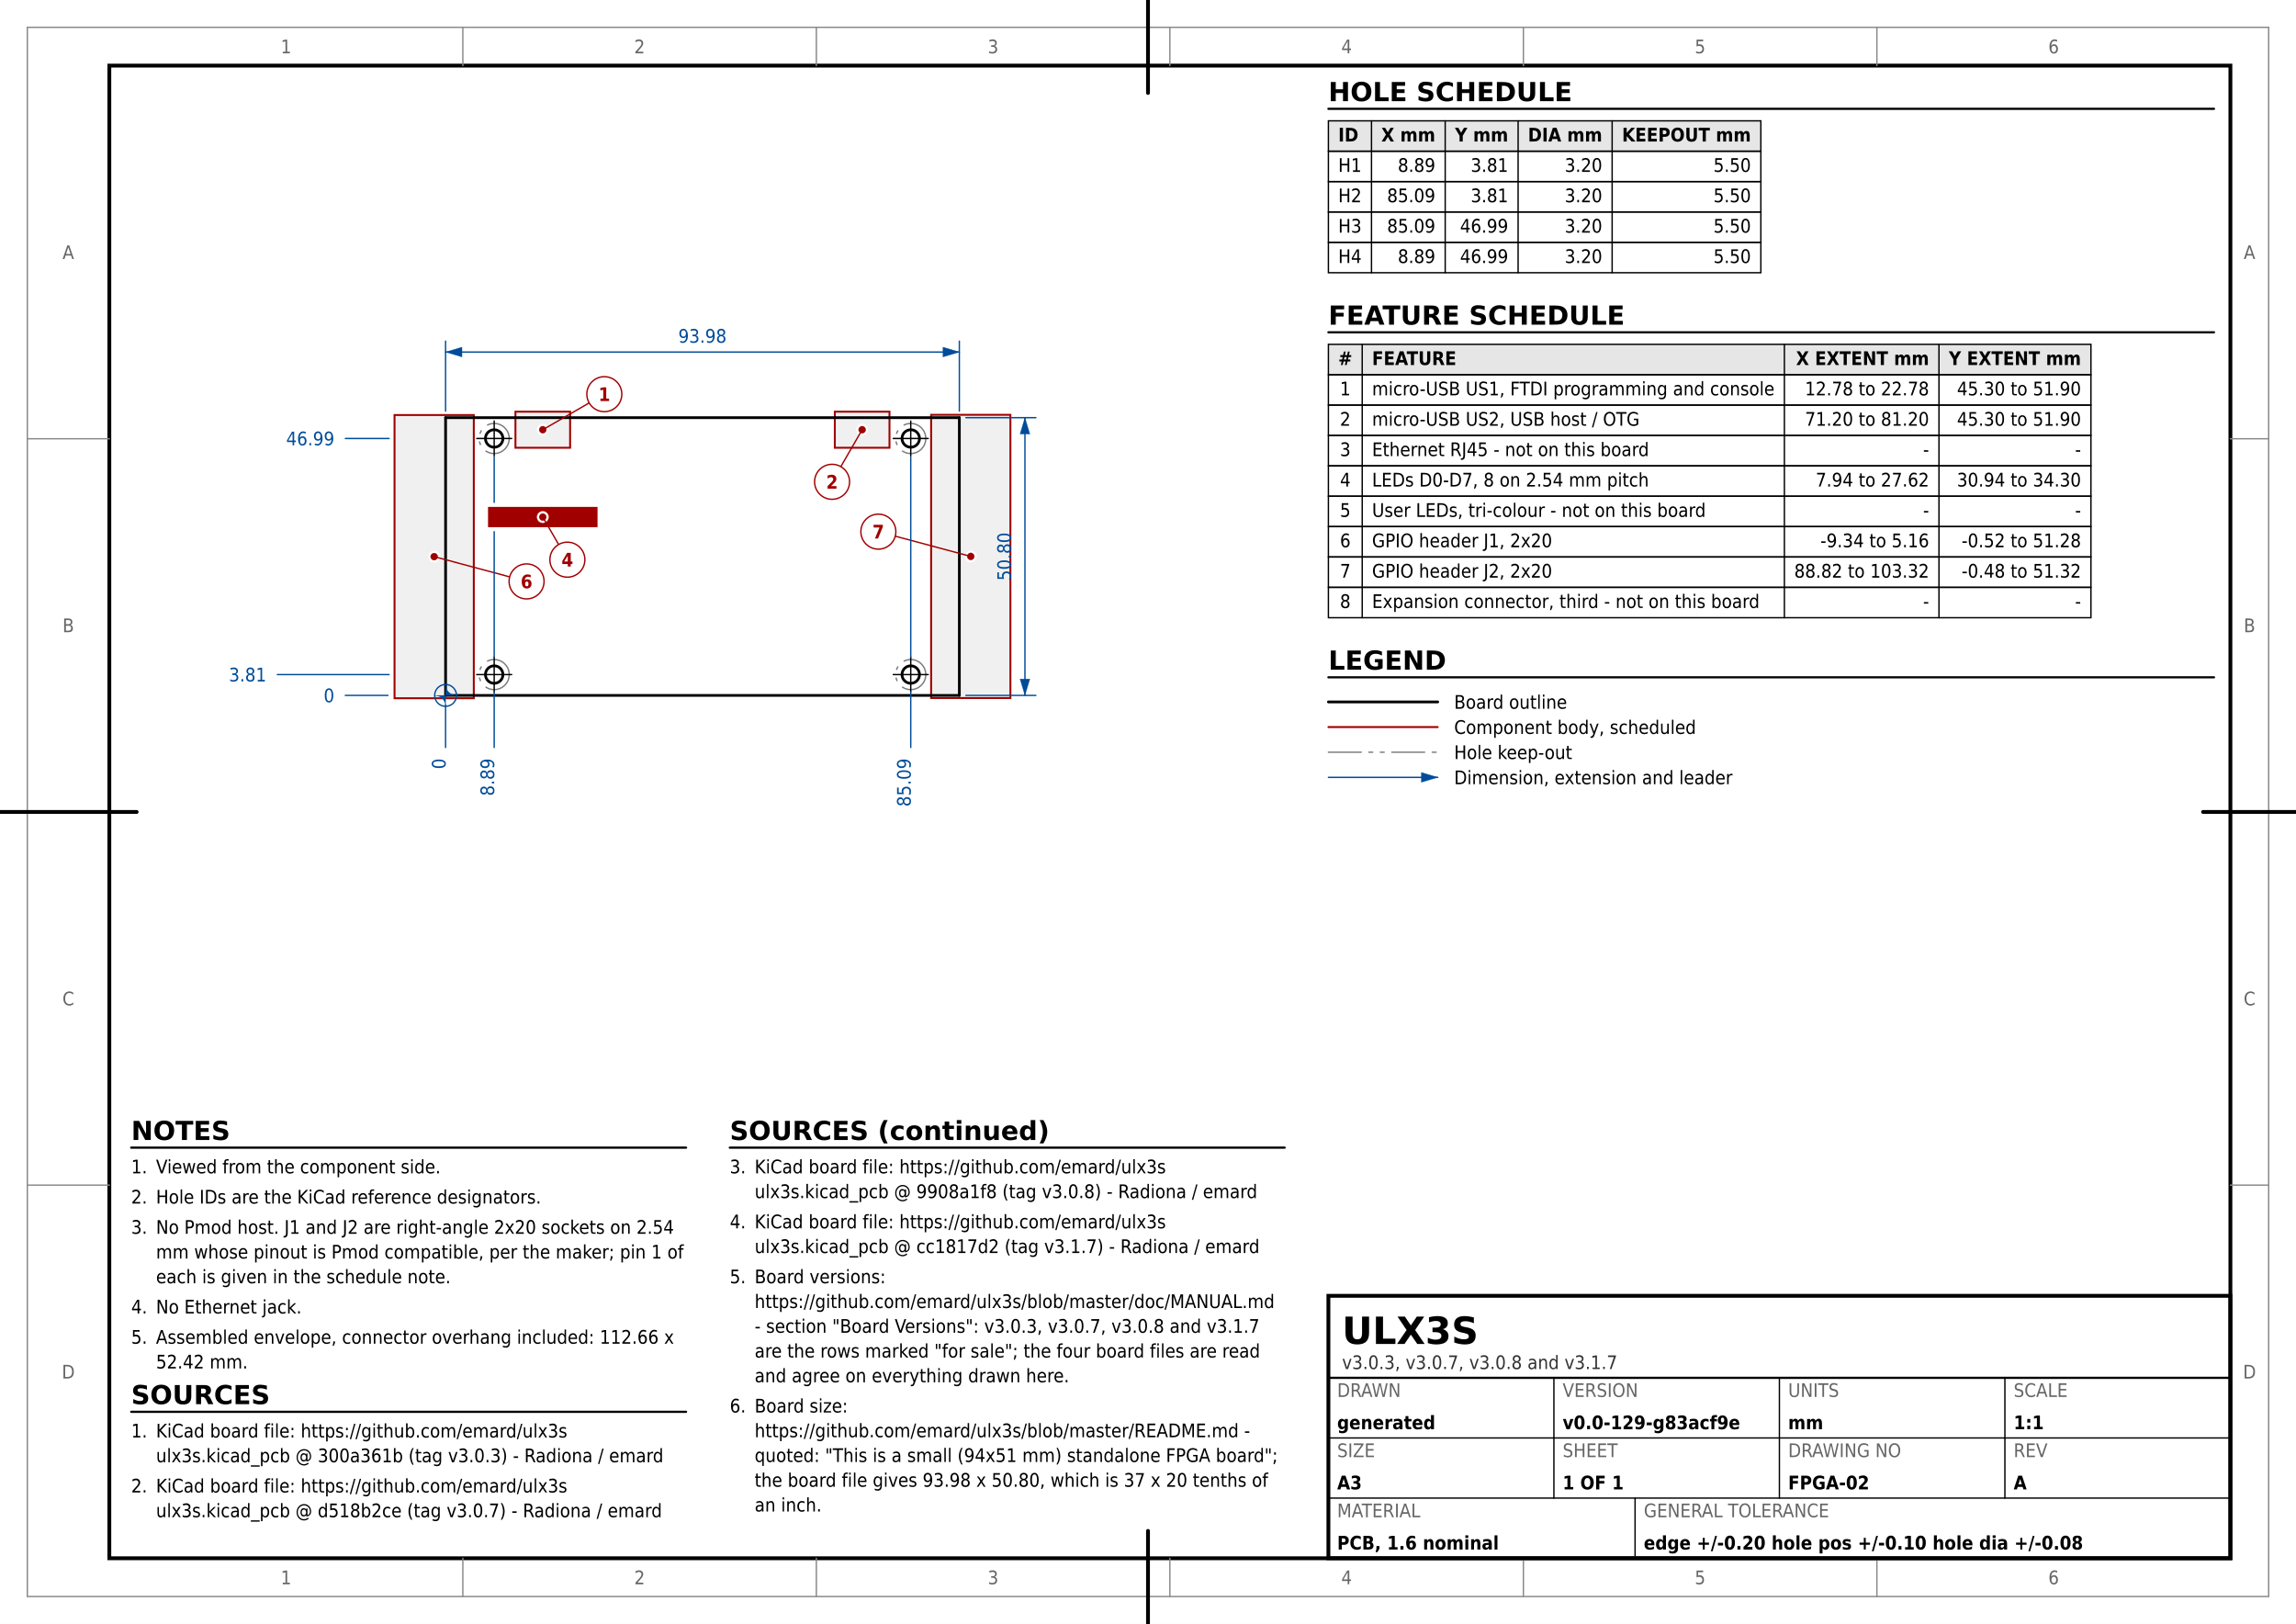
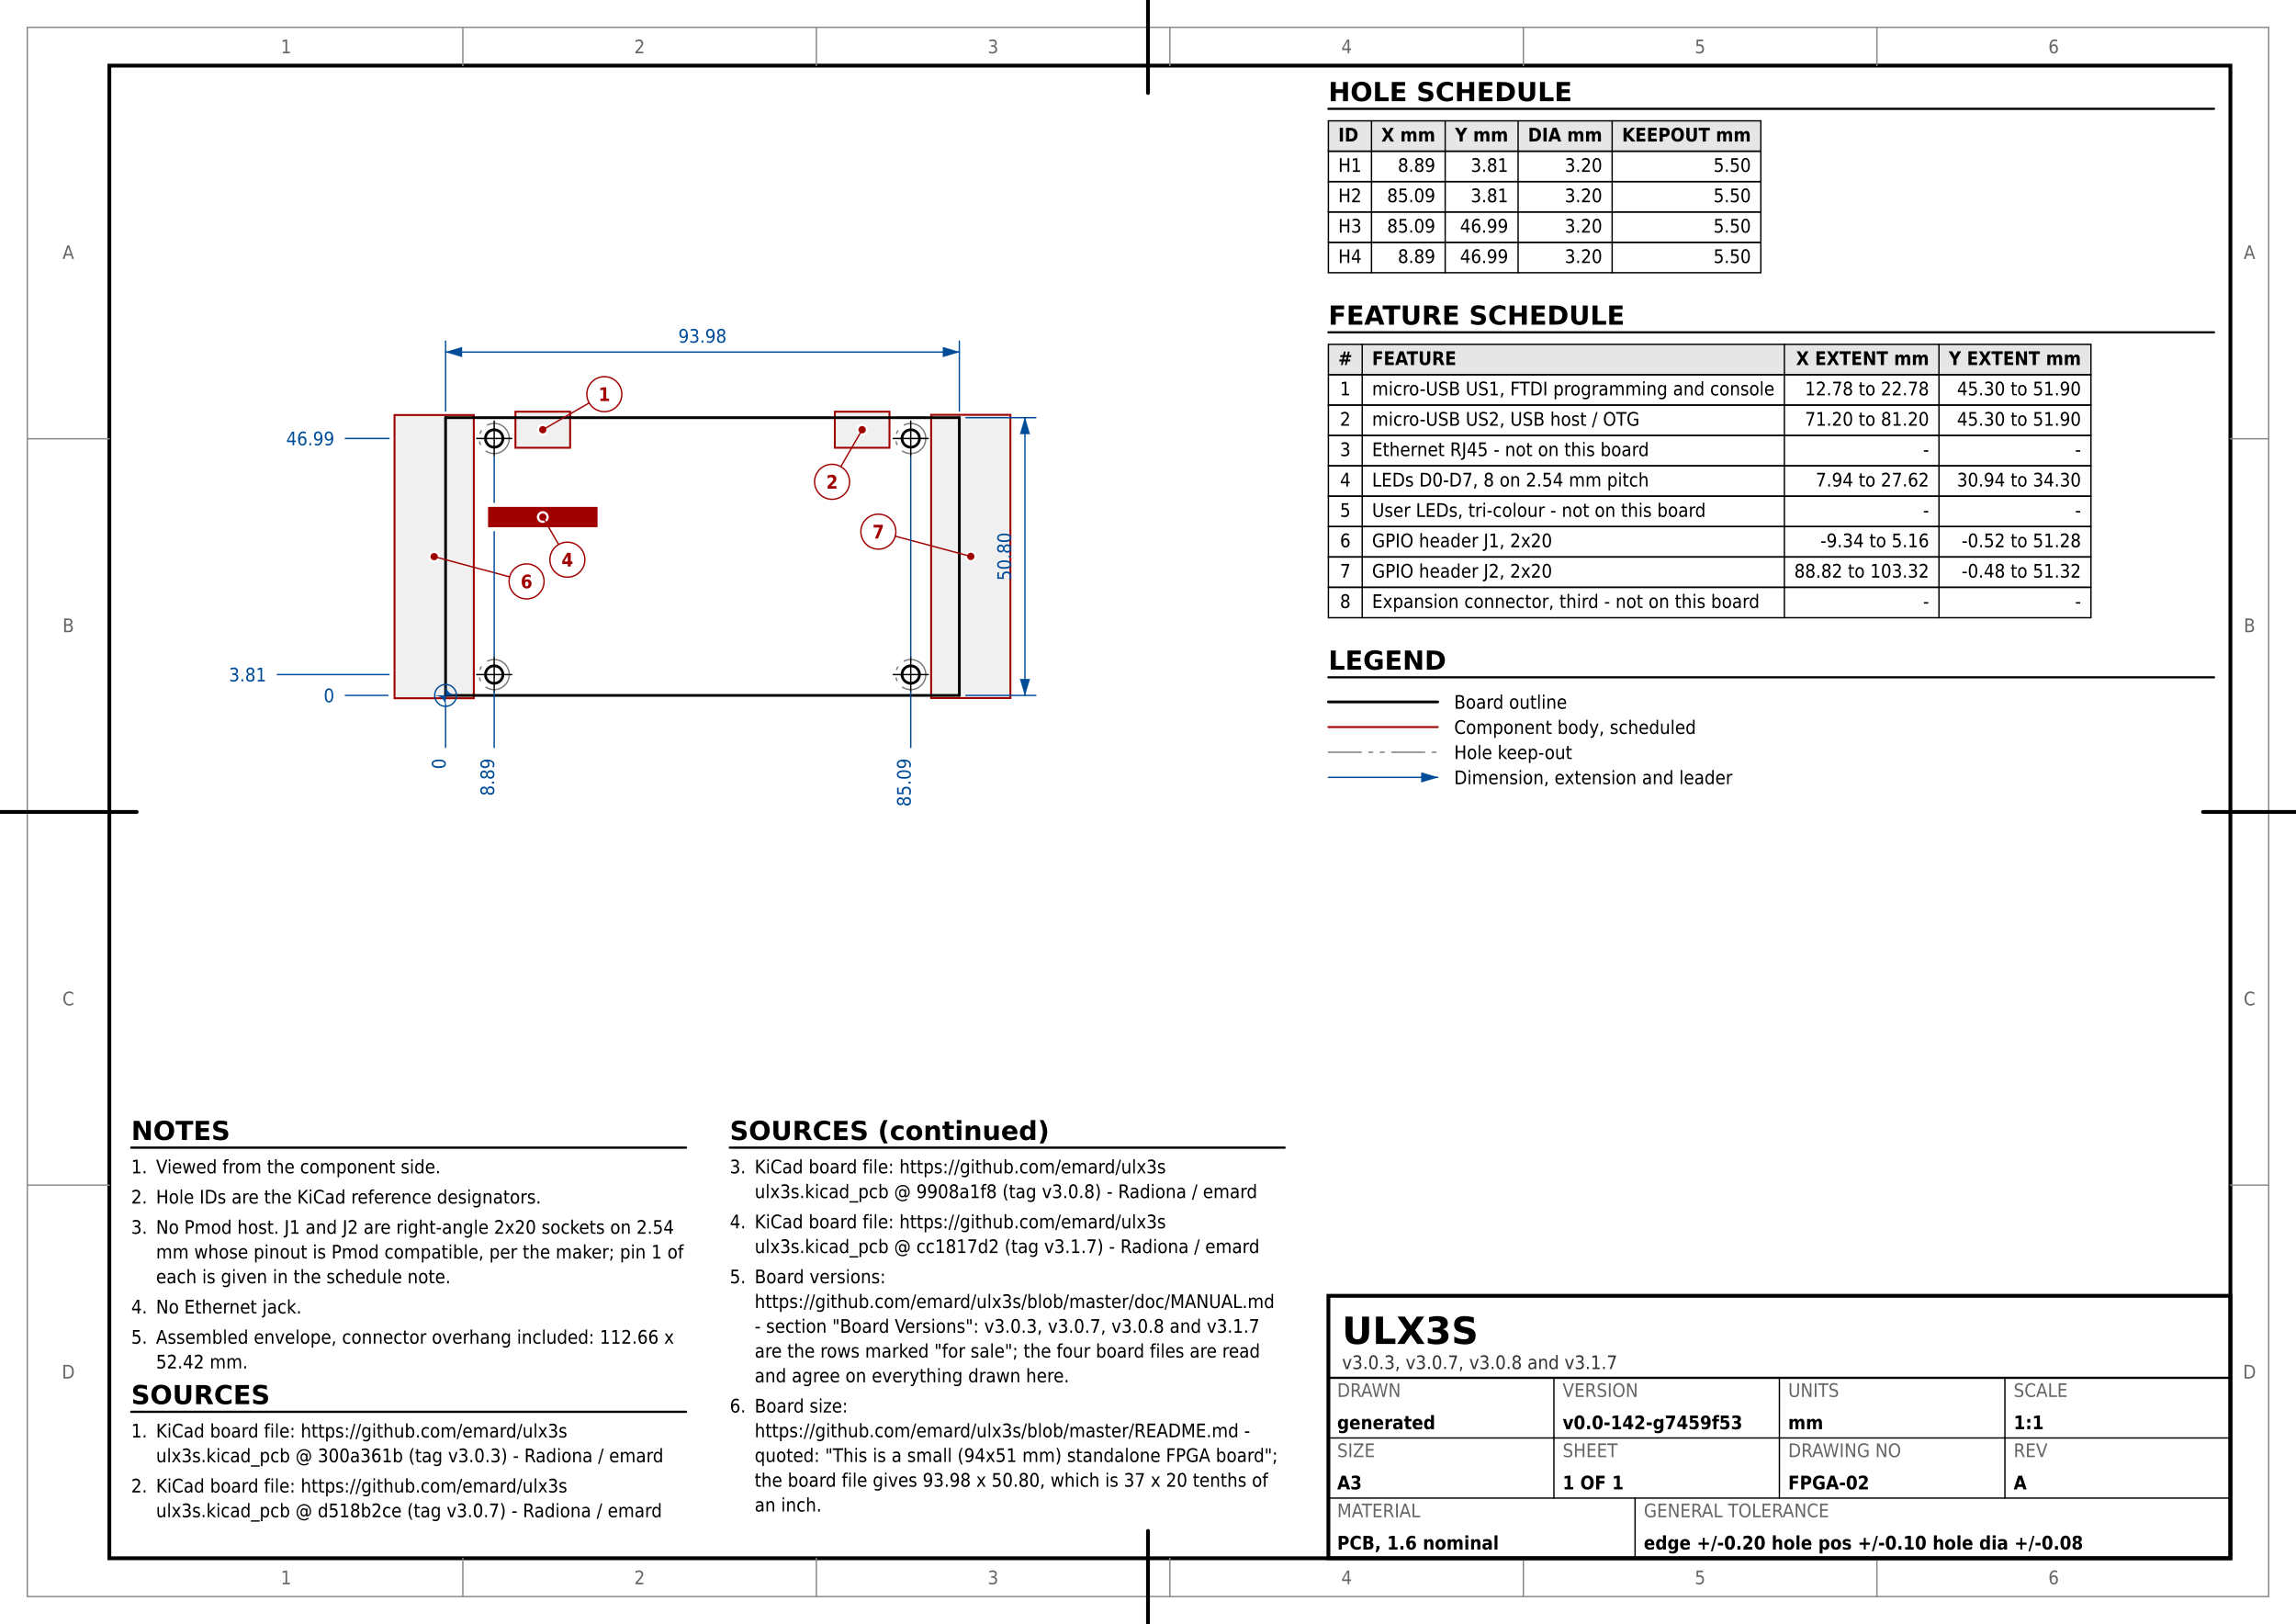
<svg xmlns="http://www.w3.org/2000/svg" version="1.1" width="420mm" height="297mm" viewBox="0 0 420 297">
  <rect width="100%" height="100%" fill="#ffffff" />
  <rect x="5" y="5" width="410" height="287" fill="none" stroke="#888888" stroke-width="0.25" />
  <rect x="20" y="12" width="388" height="273" fill="none" stroke="#000000" stroke-width="0.7" />
  <text x="52.333" y="289.75" font-family="DejaVu Sans Condensed, DejaVu Sans, Liberation Sans, sans-serif" font-size="3.429" fill="#666666" text-anchor="middle">1</text>
  <text x="52.333" y="9.75" font-family="DejaVu Sans Condensed, DejaVu Sans, Liberation Sans, sans-serif" font-size="3.429" fill="#666666" text-anchor="middle">1</text>
  <line x1="84.667" y1="292" x2="84.667" y2="285" stroke="#888888" stroke-width="0.25" stroke-linecap="round" />
  <line x1="84.667" y1="12" x2="84.667" y2="5" stroke="#888888" stroke-width="0.25" stroke-linecap="round" />
  <text x="117" y="289.75" font-family="DejaVu Sans Condensed, DejaVu Sans, Liberation Sans, sans-serif" font-size="3.429" fill="#666666" text-anchor="middle">2</text>
  <text x="117" y="9.75" font-family="DejaVu Sans Condensed, DejaVu Sans, Liberation Sans, sans-serif" font-size="3.429" fill="#666666" text-anchor="middle">2</text>
  <line x1="149.333" y1="292" x2="149.333" y2="285" stroke="#888888" stroke-width="0.25" stroke-linecap="round" />
  <line x1="149.333" y1="12" x2="149.333" y2="5" stroke="#888888" stroke-width="0.25" stroke-linecap="round" />
  <text x="181.667" y="289.75" font-family="DejaVu Sans Condensed, DejaVu Sans, Liberation Sans, sans-serif" font-size="3.429" fill="#666666" text-anchor="middle">3</text>
  <text x="181.667" y="9.75" font-family="DejaVu Sans Condensed, DejaVu Sans, Liberation Sans, sans-serif" font-size="3.429" fill="#666666" text-anchor="middle">3</text>
  <line x1="214" y1="292" x2="214" y2="285" stroke="#888888" stroke-width="0.25" stroke-linecap="round" />
  <line x1="214" y1="12" x2="214" y2="5" stroke="#888888" stroke-width="0.25" stroke-linecap="round" />
  <text x="246.333" y="289.75" font-family="DejaVu Sans Condensed, DejaVu Sans, Liberation Sans, sans-serif" font-size="3.429" fill="#666666" text-anchor="middle">4</text>
  <text x="246.333" y="9.75" font-family="DejaVu Sans Condensed, DejaVu Sans, Liberation Sans, sans-serif" font-size="3.429" fill="#666666" text-anchor="middle">4</text>
  <line x1="278.667" y1="292" x2="278.667" y2="285" stroke="#888888" stroke-width="0.25" stroke-linecap="round" />
  <line x1="278.667" y1="12" x2="278.667" y2="5" stroke="#888888" stroke-width="0.25" stroke-linecap="round" />
  <text x="311" y="289.75" font-family="DejaVu Sans Condensed, DejaVu Sans, Liberation Sans, sans-serif" font-size="3.429" fill="#666666" text-anchor="middle">5</text>
  <text x="311" y="9.75" font-family="DejaVu Sans Condensed, DejaVu Sans, Liberation Sans, sans-serif" font-size="3.429" fill="#666666" text-anchor="middle">5</text>
  <line x1="343.333" y1="292" x2="343.333" y2="285" stroke="#888888" stroke-width="0.25" stroke-linecap="round" />
  <line x1="343.333" y1="12" x2="343.333" y2="5" stroke="#888888" stroke-width="0.25" stroke-linecap="round" />
  <text x="375.667" y="289.75" font-family="DejaVu Sans Condensed, DejaVu Sans, Liberation Sans, sans-serif" font-size="3.429" fill="#666666" text-anchor="middle">6</text>
  <text x="375.667" y="9.75" font-family="DejaVu Sans Condensed, DejaVu Sans, Liberation Sans, sans-serif" font-size="3.429" fill="#666666" text-anchor="middle">6</text>
  <text x="12.5" y="252.125" font-family="DejaVu Sans Condensed, DejaVu Sans, Liberation Sans, sans-serif" font-size="3.429" fill="#666666" text-anchor="middle">D</text>
  <text x="411.5" y="252.125" font-family="DejaVu Sans Condensed, DejaVu Sans, Liberation Sans, sans-serif" font-size="3.429" fill="#666666" text-anchor="middle">D</text>
  <line x1="5" y1="216.75" x2="20" y2="216.75" stroke="#888888" stroke-width="0.25" stroke-linecap="round" />
  <line x1="408" y1="216.75" x2="415" y2="216.75" stroke="#888888" stroke-width="0.25" stroke-linecap="round" />
  <text x="12.5" y="183.875" font-family="DejaVu Sans Condensed, DejaVu Sans, Liberation Sans, sans-serif" font-size="3.429" fill="#666666" text-anchor="middle">C</text>
  <text x="411.5" y="183.875" font-family="DejaVu Sans Condensed, DejaVu Sans, Liberation Sans, sans-serif" font-size="3.429" fill="#666666" text-anchor="middle">C</text>
  <line x1="5" y1="148.5" x2="20" y2="148.5" stroke="#888888" stroke-width="0.25" stroke-linecap="round" />
  <line x1="408" y1="148.5" x2="415" y2="148.5" stroke="#888888" stroke-width="0.25" stroke-linecap="round" />
  <text x="12.5" y="115.625" font-family="DejaVu Sans Condensed, DejaVu Sans, Liberation Sans, sans-serif" font-size="3.429" fill="#666666" text-anchor="middle">B</text>
  <text x="411.5" y="115.625" font-family="DejaVu Sans Condensed, DejaVu Sans, Liberation Sans, sans-serif" font-size="3.429" fill="#666666" text-anchor="middle">B</text>
  <line x1="5" y1="80.25" x2="20" y2="80.25" stroke="#888888" stroke-width="0.25" stroke-linecap="round" />
  <line x1="408" y1="80.25" x2="415" y2="80.25" stroke="#888888" stroke-width="0.25" stroke-linecap="round" />
  <text x="12.5" y="47.375" font-family="DejaVu Sans Condensed, DejaVu Sans, Liberation Sans, sans-serif" font-size="3.429" fill="#666666" text-anchor="middle">A</text>
  <text x="411.5" y="47.375" font-family="DejaVu Sans Condensed, DejaVu Sans, Liberation Sans, sans-serif" font-size="3.429" fill="#666666" text-anchor="middle">A</text>
  <line x1="210" y1="297" x2="210" y2="280" stroke="#000000" stroke-width="0.7" stroke-linecap="round" />
  <line x1="210" y1="17" x2="210" y2="0" stroke="#000000" stroke-width="0.7" stroke-linecap="round" />
  <line x1="0" y1="148.5" x2="25" y2="148.5" stroke="#000000" stroke-width="0.7" stroke-linecap="round" />
  <line x1="403" y1="148.5" x2="420" y2="148.5" stroke="#000000" stroke-width="0.7" stroke-linecap="round" />
  <rect x="94.29" y="75.293" width="10" height="6.6" fill="#f0f0f0" stroke="#a00000" stroke-width="0.35" />
  <rect x="152.71" y="75.293" width="10" height="6.6" fill="#f0f0f0" stroke="#a00000" stroke-width="0.35" />
  <rect x="89.45" y="92.886" width="19.68" height="3.36" fill="#f0f0f0" stroke="#a00000" stroke-width="0.35" />
  <rect x="89.45" y="92.886" width="19.68" height="3.36" fill="#a00000" stroke="#a00000" stroke-width="0.05" />
  <rect x="72.17" y="75.907" width="14.5" height="51.8" fill="#f0f0f0" stroke="#a00000" stroke-width="0.35" />
  <rect x="170.33" y="75.868" width="14.5" height="51.8" fill="#f0f0f0" stroke="#a00000" stroke-width="0.35" />
  <line x1="81.51" y1="76.388" x2="81.51" y2="127.188" stroke="#000000" stroke-width="0.5" stroke-linecap="round" />
  <line x1="175.49" y1="76.388" x2="81.51" y2="76.388" stroke="#000000" stroke-width="0.5" stroke-linecap="round" />
  <line x1="175.49" y1="127.188" x2="175.49" y2="76.388" stroke="#000000" stroke-width="0.5" stroke-linecap="round" />
  <line x1="81.51" y1="127.188" x2="175.49" y2="127.188" stroke="#000000" stroke-width="0.5" stroke-linecap="round" />
  <circle cx="90.4" cy="123.377" r="2.75" fill="none" stroke="#7a7a7a" stroke-width="0.25" stroke-dasharray="6.0,1.4,0.7,1.4,0.7,1.4" />
  <circle cx="90.4" cy="123.377" r="1.6" fill="#ffffff" stroke="#000000" stroke-width="0.5" />
  <line x1="87.2" y1="123.377" x2="93.6" y2="123.377" stroke="#000000" stroke-width="0.25" stroke-linecap="round" />
  <line x1="90.4" y1="126.578" x2="90.4" y2="120.177" stroke="#000000" stroke-width="0.25" stroke-linecap="round" />
  <circle cx="166.6" cy="123.377" r="2.75" fill="none" stroke="#7a7a7a" stroke-width="0.25" stroke-dasharray="6.0,1.4,0.7,1.4,0.7,1.4" />
  <circle cx="166.6" cy="123.377" r="1.6" fill="#ffffff" stroke="#000000" stroke-width="0.5" />
  <line x1="163.4" y1="123.377" x2="169.8" y2="123.377" stroke="#000000" stroke-width="0.25" stroke-linecap="round" />
  <line x1="166.6" y1="126.578" x2="166.6" y2="120.177" stroke="#000000" stroke-width="0.25" stroke-linecap="round" />
  <circle cx="166.6" cy="80.198" r="2.75" fill="none" stroke="#7a7a7a" stroke-width="0.25" stroke-dasharray="6.0,1.4,0.7,1.4,0.7,1.4" />
  <circle cx="166.6" cy="80.198" r="1.6" fill="#ffffff" stroke="#000000" stroke-width="0.5" />
  <line x1="163.4" y1="80.198" x2="169.8" y2="80.198" stroke="#000000" stroke-width="0.25" stroke-linecap="round" />
  <line x1="166.6" y1="83.397" x2="166.6" y2="76.998" stroke="#000000" stroke-width="0.25" stroke-linecap="round" />
  <circle cx="90.4" cy="80.198" r="2.75" fill="none" stroke="#7a7a7a" stroke-width="0.25" stroke-dasharray="6.0,1.4,0.7,1.4,0.7,1.4" />
  <circle cx="90.4" cy="80.198" r="1.6" fill="#ffffff" stroke="#000000" stroke-width="0.5" />
  <line x1="87.2" y1="80.198" x2="93.6" y2="80.198" stroke="#000000" stroke-width="0.25" stroke-linecap="round" />
  <line x1="90.4" y1="83.397" x2="90.4" y2="76.998" stroke="#000000" stroke-width="0.25" stroke-linecap="round" />
  <circle cx="79.42" cy="101.808" r="1.05" fill="#ffffff" stroke="#ffffff" stroke-width="0.05" />
  <circle cx="79.42" cy="101.808" r="0.65" fill="#a00000" stroke="#a00000" stroke-width="0.05" />
  <line x1="79.42" y1="101.808" x2="93.233" y2="105.509" stroke="#a00000" stroke-width="0.25" stroke-linecap="round" />
  <circle cx="96.324" cy="106.337" r="3.2" fill="#ffffff" stroke="#a00000" stroke-width="0.25" />
  <text x="96.324" y="107.587" font-family="DejaVu Sans Condensed, DejaVu Sans, Liberation Sans, sans-serif" font-size="3.429" fill="#a00000" text-anchor="middle" font-weight="bold">6</text>
  <circle cx="177.58" cy="101.767" r="1.05" fill="#ffffff" stroke="#ffffff" stroke-width="0.05" />
  <circle cx="177.58" cy="101.767" r="0.65" fill="#a00000" stroke="#a00000" stroke-width="0.05" />
  <line x1="177.58" y1="101.767" x2="163.767" y2="98.066" stroke="#a00000" stroke-width="0.25" stroke-linecap="round" />
  <circle cx="160.676" cy="97.238" r="3.2" fill="#ffffff" stroke="#a00000" stroke-width="0.25" />
  <text x="160.676" y="98.488" font-family="DejaVu Sans Condensed, DejaVu Sans, Liberation Sans, sans-serif" font-size="3.429" fill="#a00000" text-anchor="middle" font-weight="bold">7</text>
  <circle cx="99.29" cy="94.567" r="1.05" fill="#ffffff" stroke="#ffffff" stroke-width="0.05" />
  <circle cx="99.29" cy="94.567" r="0.65" fill="#a00000" stroke="#a00000" stroke-width="0.05" />
  <line x1="99.29" y1="94.567" x2="102.19" y2="99.589" stroke="#a00000" stroke-width="0.25" stroke-linecap="round" />
  <circle cx="103.79" cy="102.361" r="3.2" fill="#ffffff" stroke="#a00000" stroke-width="0.25" />
  <text x="103.79" y="103.611" font-family="DejaVu Sans Condensed, DejaVu Sans, Liberation Sans, sans-serif" font-size="3.429" fill="#a00000" text-anchor="middle" font-weight="bold">4</text>
  <circle cx="99.29" cy="78.593" r="1.05" fill="#ffffff" stroke="#ffffff" stroke-width="0.05" />
  <circle cx="99.29" cy="78.593" r="0.65" fill="#a00000" stroke="#a00000" stroke-width="0.05" />
  <line x1="99.29" y1="78.593" x2="107.777" y2="73.692" stroke="#a00000" stroke-width="0.25" stroke-linecap="round" />
  <circle cx="110.548" cy="72.093" r="3.2" fill="#ffffff" stroke="#a00000" stroke-width="0.25" />
  <text x="110.548" y="73.343" font-family="DejaVu Sans Condensed, DejaVu Sans, Liberation Sans, sans-serif" font-size="3.429" fill="#a00000" text-anchor="middle" font-weight="bold">1</text>
  <circle cx="157.71" cy="78.593" r="1.05" fill="#ffffff" stroke="#ffffff" stroke-width="0.05" />
  <circle cx="157.71" cy="78.593" r="0.65" fill="#a00000" stroke="#a00000" stroke-width="0.05" />
  <line x1="157.71" y1="78.593" x2="153.81" y2="85.347" stroke="#a00000" stroke-width="0.25" stroke-linecap="round" />
  <circle cx="152.21" cy="88.119" r="3.2" fill="#ffffff" stroke="#a00000" stroke-width="0.25" />
  <text x="152.21" y="89.369" font-family="DejaVu Sans Condensed, DejaVu Sans, Liberation Sans, sans-serif" font-size="3.429" fill="#a00000" text-anchor="middle" font-weight="bold">2</text>
  <line x1="81.51" y1="136.708" x2="81.51" y2="128.907" stroke="#004c99" stroke-width="0.25" stroke-linecap="round" />
  <text x="81.51" y="139.689" font-family="DejaVu Sans Condensed, DejaVu Sans, Liberation Sans, sans-serif" font-size="3.429" fill="#004c99" text-anchor="middle" transform="rotate(-90 81.51 139.6888)">0</text>
  <line x1="90.4" y1="136.708" x2="90.4" y2="126.578" stroke="#004c99" stroke-width="0.25" stroke-linecap="round" />
  <line x1="90.4" y1="120.177" x2="90.4" y2="97.246" stroke="#004c99" stroke-width="0.25" stroke-linecap="round" />
  <line x1="90.4" y1="91.886" x2="90.4" y2="83.597" stroke="#004c99" stroke-width="0.25" stroke-linecap="round" />
  <text x="90.4" y="142.141" font-family="DejaVu Sans Condensed, DejaVu Sans, Liberation Sans, sans-serif" font-size="3.429" fill="#004c99" text-anchor="middle" transform="rotate(-90 90.4 142.141)">8.89</text>
  <line x1="166.6" y1="136.708" x2="166.6" y2="126.578" stroke="#004c99" stroke-width="0.25" stroke-linecap="round" />
  <line x1="166.6" y1="120.177" x2="166.6" y2="83.597" stroke="#004c99" stroke-width="0.25" stroke-linecap="round" />
  <text x="166.6" y="143.122" font-family="DejaVu Sans Condensed, DejaVu Sans, Liberation Sans, sans-serif" font-size="3.429" fill="#004c99" text-anchor="middle" transform="rotate(-90 166.6 143.1223)">85.09</text>
  <line x1="63.17" y1="127.188" x2="70.97" y2="127.188" stroke="#004c99" stroke-width="0.25" stroke-linecap="round" />
  <text x="61.17" y="128.438" font-family="DejaVu Sans Condensed, DejaVu Sans, Liberation Sans, sans-serif" font-size="3.429" fill="#004c99" text-anchor="end">0</text>
  <line x1="50.74" y1="123.377" x2="71.17" y2="123.377" stroke="#004c99" stroke-width="0.25" stroke-linecap="round" />
  <text x="48.74" y="124.627" font-family="DejaVu Sans Condensed, DejaVu Sans, Liberation Sans, sans-serif" font-size="3.429" fill="#004c99" text-anchor="end">3.81</text>
  <line x1="63.17" y1="80.198" x2="71.17" y2="80.198" stroke="#004c99" stroke-width="0.25" stroke-linecap="round" />
  <text x="61.17" y="81.448" font-family="DejaVu Sans Condensed, DejaVu Sans, Liberation Sans, sans-serif" font-size="3.429" fill="#004c99" text-anchor="end">46.99</text>
  <line x1="81.51" y1="75.188" x2="81.51" y2="62.388" stroke="#004c99" stroke-width="0.25" stroke-linecap="round" />
  <line x1="175.49" y1="75.188" x2="175.49" y2="62.388" stroke="#004c99" stroke-width="0.25" stroke-linecap="round" />
  <line x1="81.51" y1="64.388" x2="175.49" y2="64.388" stroke="#004c99" stroke-width="0.25" stroke-linecap="round" />
  <polygon points="81.51,64.388 84.51,65.287 84.51,63.487" fill="#004c99" stroke="#004c99" stroke-width="0.05" stroke-linejoin="round" />
  <polygon points="175.49,64.388 172.49,63.487 172.49,65.287" fill="#004c99" stroke="#004c99" stroke-width="0.05" stroke-linejoin="round" />
  <text x="128.5" y="62.678" font-family="DejaVu Sans Condensed, DejaVu Sans, Liberation Sans, sans-serif" font-size="3.429" fill="#004c99" text-anchor="middle">93.98</text>
  <line x1="176.69" y1="127.188" x2="189.49" y2="127.188" stroke="#004c99" stroke-width="0.25" stroke-linecap="round" />
  <line x1="176.69" y1="76.388" x2="189.49" y2="76.388" stroke="#004c99" stroke-width="0.25" stroke-linecap="round" />
  <line x1="187.49" y1="127.188" x2="187.49" y2="76.388" stroke="#004c99" stroke-width="0.25" stroke-linecap="round" />
  <polygon points="187.49,127.188 188.39,124.188 186.59,124.188" fill="#004c99" stroke="#004c99" stroke-width="0.05" stroke-linejoin="round" />
  <polygon points="187.49,76.388 186.59,79.388 188.39,79.388" fill="#004c99" stroke="#004c99" stroke-width="0.05" stroke-linejoin="round" />
  <text x="184.935" y="101.787" font-family="DejaVu Sans Condensed, DejaVu Sans, Liberation Sans, sans-serif" font-size="3.429" fill="#004c99" text-anchor="middle" transform="rotate(-90 184.9353 101.7875)">50.80</text>
  <circle cx="81.51" cy="127.188" r="2" fill="none" stroke="#004c99" stroke-width="0.25" />
  <path d="M 81.51 127.188 L 83.51 127.188 A 2.0 2.0 0 0 1 81.51 125.188 Z" fill="#004c99" stroke="#004c99" stroke-width="0.05" stroke-linejoin="round" stroke-linecap="round" />
  <path d="M 81.51 127.188 L 79.51 127.188 A 2.0 2.0 0 0 1 81.51 129.188 Z" fill="#004c99" stroke="#004c99" stroke-width="0.05" stroke-linejoin="round" stroke-linecap="round" />
  <text x="243" y="18.5" font-family="DejaVu Sans, Liberation Sans, sans-serif" font-size="4.801" fill="#000000" text-anchor="start" font-weight="bold">HOLE SCHEDULE</text>
  <line x1="243" y1="19.9" x2="405" y2="19.9" stroke="#000000" stroke-width="0.4" stroke-linecap="round" />
  <rect x="243" y="22.1" width="79.108" height="5.556" fill="#e6e6e6" stroke="#000000" stroke-width="0.25" />
  <text x="244.8" y="25.878" font-family="DejaVu Sans Condensed, DejaVu Sans, Liberation Sans, sans-serif" font-size="3.429" fill="#000000" text-anchor="start" font-weight="bold">ID</text>
  <text x="262.566" y="25.878" font-family="DejaVu Sans Condensed, DejaVu Sans, Liberation Sans, sans-serif" font-size="3.429" fill="#000000" text-anchor="end" font-weight="bold">X mm</text>
  <text x="275.903" y="25.878" font-family="DejaVu Sans Condensed, DejaVu Sans, Liberation Sans, sans-serif" font-size="3.429" fill="#000000" text-anchor="end" font-weight="bold">Y mm</text>
  <text x="293.104" y="25.878" font-family="DejaVu Sans Condensed, DejaVu Sans, Liberation Sans, sans-serif" font-size="3.429" fill="#000000" text-anchor="end" font-weight="bold">DIA mm</text>
  <text x="320.308" y="25.878" font-family="DejaVu Sans Condensed, DejaVu Sans, Liberation Sans, sans-serif" font-size="3.429" fill="#000000" text-anchor="end" font-weight="bold">KEEPOUT mm</text>
  <rect x="243" y="27.656" width="79.108" height="5.556" fill="none" stroke="#000000" stroke-width="0.25" />
  <text x="244.8" y="31.433" font-family="DejaVu Sans Condensed, DejaVu Sans, Liberation Sans, sans-serif" font-size="3.429" fill="#000000" text-anchor="start">H1</text>
  <text x="262.566" y="31.433" font-family="DejaVu Sans Condensed, DejaVu Sans, Liberation Sans, sans-serif" font-size="3.429" fill="#000000" text-anchor="end">8.89</text>
  <text x="275.903" y="31.433" font-family="DejaVu Sans Condensed, DejaVu Sans, Liberation Sans, sans-serif" font-size="3.429" fill="#000000" text-anchor="end">3.81</text>
  <text x="293.104" y="31.433" font-family="DejaVu Sans Condensed, DejaVu Sans, Liberation Sans, sans-serif" font-size="3.429" fill="#000000" text-anchor="end">3.20</text>
  <text x="320.308" y="31.433" font-family="DejaVu Sans Condensed, DejaVu Sans, Liberation Sans, sans-serif" font-size="3.429" fill="#000000" text-anchor="end">5.50</text>
  <rect x="243" y="33.211" width="79.108" height="5.556" fill="none" stroke="#000000" stroke-width="0.25" />
  <text x="244.8" y="36.989" font-family="DejaVu Sans Condensed, DejaVu Sans, Liberation Sans, sans-serif" font-size="3.429" fill="#000000" text-anchor="start">H2</text>
  <text x="262.566" y="36.989" font-family="DejaVu Sans Condensed, DejaVu Sans, Liberation Sans, sans-serif" font-size="3.429" fill="#000000" text-anchor="end">85.09</text>
  <text x="275.903" y="36.989" font-family="DejaVu Sans Condensed, DejaVu Sans, Liberation Sans, sans-serif" font-size="3.429" fill="#000000" text-anchor="end">3.81</text>
  <text x="293.104" y="36.989" font-family="DejaVu Sans Condensed, DejaVu Sans, Liberation Sans, sans-serif" font-size="3.429" fill="#000000" text-anchor="end">3.20</text>
  <text x="320.308" y="36.989" font-family="DejaVu Sans Condensed, DejaVu Sans, Liberation Sans, sans-serif" font-size="3.429" fill="#000000" text-anchor="end">5.50</text>
  <rect x="243" y="38.767" width="79.108" height="5.556" fill="none" stroke="#000000" stroke-width="0.25" />
  <text x="244.8" y="42.544" font-family="DejaVu Sans Condensed, DejaVu Sans, Liberation Sans, sans-serif" font-size="3.429" fill="#000000" text-anchor="start">H3</text>
  <text x="262.566" y="42.544" font-family="DejaVu Sans Condensed, DejaVu Sans, Liberation Sans, sans-serif" font-size="3.429" fill="#000000" text-anchor="end">85.09</text>
  <text x="275.903" y="42.544" font-family="DejaVu Sans Condensed, DejaVu Sans, Liberation Sans, sans-serif" font-size="3.429" fill="#000000" text-anchor="end">46.99</text>
  <text x="293.104" y="42.544" font-family="DejaVu Sans Condensed, DejaVu Sans, Liberation Sans, sans-serif" font-size="3.429" fill="#000000" text-anchor="end">3.20</text>
  <text x="320.308" y="42.544" font-family="DejaVu Sans Condensed, DejaVu Sans, Liberation Sans, sans-serif" font-size="3.429" fill="#000000" text-anchor="end">5.50</text>
  <rect x="243" y="44.322" width="79.108" height="5.556" fill="none" stroke="#000000" stroke-width="0.25" />
  <text x="244.8" y="48.1" font-family="DejaVu Sans Condensed, DejaVu Sans, Liberation Sans, sans-serif" font-size="3.429" fill="#000000" text-anchor="start">H4</text>
  <text x="262.566" y="48.1" font-family="DejaVu Sans Condensed, DejaVu Sans, Liberation Sans, sans-serif" font-size="3.429" fill="#000000" text-anchor="end">8.89</text>
  <text x="275.903" y="48.1" font-family="DejaVu Sans Condensed, DejaVu Sans, Liberation Sans, sans-serif" font-size="3.429" fill="#000000" text-anchor="end">46.99</text>
  <text x="293.104" y="48.1" font-family="DejaVu Sans Condensed, DejaVu Sans, Liberation Sans, sans-serif" font-size="3.429" fill="#000000" text-anchor="end">3.20</text>
  <text x="320.308" y="48.1" font-family="DejaVu Sans Condensed, DejaVu Sans, Liberation Sans, sans-serif" font-size="3.429" fill="#000000" text-anchor="end">5.50</text>
  <line x1="250.883" y1="22.1" x2="250.883" y2="49.878" stroke="#000000" stroke-width="0.25" stroke-linecap="round" />
  <line x1="264.366" y1="22.1" x2="264.366" y2="49.878" stroke="#000000" stroke-width="0.25" stroke-linecap="round" />
  <line x1="277.703" y1="22.1" x2="277.703" y2="49.878" stroke="#000000" stroke-width="0.25" stroke-linecap="round" />
  <line x1="294.904" y1="22.1" x2="294.904" y2="49.878" stroke="#000000" stroke-width="0.25" stroke-linecap="round" />
  <text x="243" y="59.378" font-family="DejaVu Sans, Liberation Sans, sans-serif" font-size="4.801" fill="#000000" text-anchor="start" font-weight="bold">FEATURE SCHEDULE</text>
  <line x1="243" y1="60.778" x2="405" y2="60.778" stroke="#000000" stroke-width="0.4" stroke-linecap="round" />
  <rect x="243" y="62.978" width="139.488" height="5.556" fill="#e6e6e6" stroke="#000000" stroke-width="0.25" />
  <text x="246.093" y="66.756" font-family="DejaVu Sans Condensed, DejaVu Sans, Liberation Sans, sans-serif" font-size="3.429" fill="#000000" text-anchor="middle" font-weight="bold">#</text>
  <text x="250.985" y="66.756" font-family="DejaVu Sans Condensed, DejaVu Sans, Liberation Sans, sans-serif" font-size="3.429" fill="#000000" text-anchor="start" font-weight="bold">FEATURE</text>
  <text x="352.89" y="66.756" font-family="DejaVu Sans Condensed, DejaVu Sans, Liberation Sans, sans-serif" font-size="3.429" fill="#000000" text-anchor="end" font-weight="bold">X EXTENT mm</text>
  <text x="380.688" y="66.756" font-family="DejaVu Sans Condensed, DejaVu Sans, Liberation Sans, sans-serif" font-size="3.429" fill="#000000" text-anchor="end" font-weight="bold">Y EXTENT mm</text>
  <rect x="243" y="68.533" width="139.488" height="5.556" fill="none" stroke="#000000" stroke-width="0.25" />
  <text x="246.093" y="72.311" font-family="DejaVu Sans Condensed, DejaVu Sans, Liberation Sans, sans-serif" font-size="3.429" fill="#000000" text-anchor="middle">1</text>
  <text x="250.985" y="72.311" font-family="DejaVu Sans Condensed, DejaVu Sans, Liberation Sans, sans-serif" font-size="3.429" fill="#000000" text-anchor="start">micro-USB US1, FTDI programming and console</text>
  <text x="352.89" y="72.311" font-family="DejaVu Sans Condensed, DejaVu Sans, Liberation Sans, sans-serif" font-size="3.429" fill="#000000" text-anchor="end">12.78 to 22.78</text>
  <text x="380.688" y="72.311" font-family="DejaVu Sans Condensed, DejaVu Sans, Liberation Sans, sans-serif" font-size="3.429" fill="#000000" text-anchor="end">45.30 to 51.90</text>
  <rect x="243" y="74.089" width="139.488" height="5.556" fill="none" stroke="#000000" stroke-width="0.25" />
  <text x="246.093" y="77.867" font-family="DejaVu Sans Condensed, DejaVu Sans, Liberation Sans, sans-serif" font-size="3.429" fill="#000000" text-anchor="middle">2</text>
  <text x="250.985" y="77.867" font-family="DejaVu Sans Condensed, DejaVu Sans, Liberation Sans, sans-serif" font-size="3.429" fill="#000000" text-anchor="start">micro-USB US2, USB host / OTG</text>
  <text x="352.89" y="77.867" font-family="DejaVu Sans Condensed, DejaVu Sans, Liberation Sans, sans-serif" font-size="3.429" fill="#000000" text-anchor="end">71.20 to 81.20</text>
  <text x="380.688" y="77.867" font-family="DejaVu Sans Condensed, DejaVu Sans, Liberation Sans, sans-serif" font-size="3.429" fill="#000000" text-anchor="end">45.30 to 51.90</text>
  <rect x="243" y="79.644" width="139.488" height="5.556" fill="none" stroke="#000000" stroke-width="0.25" />
  <text x="246.093" y="83.422" font-family="DejaVu Sans Condensed, DejaVu Sans, Liberation Sans, sans-serif" font-size="3.429" fill="#000000" text-anchor="middle">3</text>
  <text x="250.985" y="83.422" font-family="DejaVu Sans Condensed, DejaVu Sans, Liberation Sans, sans-serif" font-size="3.429" fill="#000000" text-anchor="start">Ethernet RJ45 - not on this board</text>
  <text x="352.89" y="83.422" font-family="DejaVu Sans Condensed, DejaVu Sans, Liberation Sans, sans-serif" font-size="3.429" fill="#000000" text-anchor="end">-</text>
  <text x="380.688" y="83.422" font-family="DejaVu Sans Condensed, DejaVu Sans, Liberation Sans, sans-serif" font-size="3.429" fill="#000000" text-anchor="end">-</text>
  <rect x="243" y="85.2" width="139.488" height="5.556" fill="none" stroke="#000000" stroke-width="0.25" />
  <text x="246.093" y="88.978" font-family="DejaVu Sans Condensed, DejaVu Sans, Liberation Sans, sans-serif" font-size="3.429" fill="#000000" text-anchor="middle">4</text>
  <text x="250.985" y="88.978" font-family="DejaVu Sans Condensed, DejaVu Sans, Liberation Sans, sans-serif" font-size="3.429" fill="#000000" text-anchor="start">LEDs D0-D7, 8 on 2.54 mm pitch</text>
  <text x="352.89" y="88.978" font-family="DejaVu Sans Condensed, DejaVu Sans, Liberation Sans, sans-serif" font-size="3.429" fill="#000000" text-anchor="end">7.94 to 27.62</text>
  <text x="380.688" y="88.978" font-family="DejaVu Sans Condensed, DejaVu Sans, Liberation Sans, sans-serif" font-size="3.429" fill="#000000" text-anchor="end">30.94 to 34.30</text>
  <rect x="243" y="90.756" width="139.488" height="5.556" fill="none" stroke="#000000" stroke-width="0.25" />
  <text x="246.093" y="94.533" font-family="DejaVu Sans Condensed, DejaVu Sans, Liberation Sans, sans-serif" font-size="3.429" fill="#000000" text-anchor="middle">5</text>
  <text x="250.985" y="94.533" font-family="DejaVu Sans Condensed, DejaVu Sans, Liberation Sans, sans-serif" font-size="3.429" fill="#000000" text-anchor="start">User LEDs, tri-colour - not on this board</text>
  <text x="352.89" y="94.533" font-family="DejaVu Sans Condensed, DejaVu Sans, Liberation Sans, sans-serif" font-size="3.429" fill="#000000" text-anchor="end">-</text>
  <text x="380.688" y="94.533" font-family="DejaVu Sans Condensed, DejaVu Sans, Liberation Sans, sans-serif" font-size="3.429" fill="#000000" text-anchor="end">-</text>
  <rect x="243" y="96.311" width="139.488" height="5.556" fill="none" stroke="#000000" stroke-width="0.25" />
  <text x="246.093" y="100.089" font-family="DejaVu Sans Condensed, DejaVu Sans, Liberation Sans, sans-serif" font-size="3.429" fill="#000000" text-anchor="middle">6</text>
  <text x="250.985" y="100.089" font-family="DejaVu Sans Condensed, DejaVu Sans, Liberation Sans, sans-serif" font-size="3.429" fill="#000000" text-anchor="start">GPIO header J1, 2x20</text>
  <text x="352.89" y="100.089" font-family="DejaVu Sans Condensed, DejaVu Sans, Liberation Sans, sans-serif" font-size="3.429" fill="#000000" text-anchor="end">-9.34 to 5.16</text>
  <text x="380.688" y="100.089" font-family="DejaVu Sans Condensed, DejaVu Sans, Liberation Sans, sans-serif" font-size="3.429" fill="#000000" text-anchor="end">-0.52 to 51.28</text>
  <rect x="243" y="101.867" width="139.488" height="5.556" fill="none" stroke="#000000" stroke-width="0.25" />
  <text x="246.093" y="105.644" font-family="DejaVu Sans Condensed, DejaVu Sans, Liberation Sans, sans-serif" font-size="3.429" fill="#000000" text-anchor="middle">7</text>
  <text x="250.985" y="105.644" font-family="DejaVu Sans Condensed, DejaVu Sans, Liberation Sans, sans-serif" font-size="3.429" fill="#000000" text-anchor="start">GPIO header J2, 2x20</text>
  <text x="352.89" y="105.644" font-family="DejaVu Sans Condensed, DejaVu Sans, Liberation Sans, sans-serif" font-size="3.429" fill="#000000" text-anchor="end">88.82 to 103.32</text>
  <text x="380.688" y="105.644" font-family="DejaVu Sans Condensed, DejaVu Sans, Liberation Sans, sans-serif" font-size="3.429" fill="#000000" text-anchor="end">-0.48 to 51.32</text>
  <rect x="243" y="107.422" width="139.488" height="5.556" fill="none" stroke="#000000" stroke-width="0.25" />
  <text x="246.093" y="111.2" font-family="DejaVu Sans Condensed, DejaVu Sans, Liberation Sans, sans-serif" font-size="3.429" fill="#000000" text-anchor="middle">8</text>
  <text x="250.985" y="111.2" font-family="DejaVu Sans Condensed, DejaVu Sans, Liberation Sans, sans-serif" font-size="3.429" fill="#000000" text-anchor="start">Expansion connector, third - not on this board</text>
  <text x="352.89" y="111.2" font-family="DejaVu Sans Condensed, DejaVu Sans, Liberation Sans, sans-serif" font-size="3.429" fill="#000000" text-anchor="end">-</text>
  <text x="380.688" y="111.2" font-family="DejaVu Sans Condensed, DejaVu Sans, Liberation Sans, sans-serif" font-size="3.429" fill="#000000" text-anchor="end">-</text>
  <line x1="249.185" y1="62.978" x2="249.185" y2="112.978" stroke="#000000" stroke-width="0.25" stroke-linecap="round" />
  <line x1="326.413" y1="62.978" x2="326.413" y2="112.978" stroke="#000000" stroke-width="0.25" stroke-linecap="round" />
  <line x1="354.69" y1="62.978" x2="354.69" y2="112.978" stroke="#000000" stroke-width="0.25" stroke-linecap="round" />
  <text x="243" y="122.478" font-family="DejaVu Sans, Liberation Sans, sans-serif" font-size="4.801" fill="#000000" text-anchor="start" font-weight="bold">LEGEND</text>
  <line x1="243" y1="123.878" x2="405" y2="123.878" stroke="#000000" stroke-width="0.4" stroke-linecap="round" />
  <line x1="243" y1="128.378" x2="263" y2="128.378" stroke="#000000" stroke-width="0.5" stroke-linecap="round" />
  <text x="266" y="129.628" font-family="DejaVu Sans Condensed, DejaVu Sans, Liberation Sans, sans-serif" font-size="3.429" fill="#000000" text-anchor="start">Board outline</text>
  <line x1="243" y1="132.978" x2="263" y2="132.978" stroke="#a00000" stroke-width="0.35" stroke-linecap="round" />
  <text x="266" y="134.228" font-family="DejaVu Sans Condensed, DejaVu Sans, Liberation Sans, sans-serif" font-size="3.429" fill="#000000" text-anchor="start">Component body, scheduled</text>
  <line x1="243" y1="137.578" x2="263" y2="137.578" stroke="#7a7a7a" stroke-width="0.25" stroke-linecap="round" stroke-dasharray="6.0,1.4,0.7,1.4,0.7,1.4" />
  <text x="266" y="138.828" font-family="DejaVu Sans Condensed, DejaVu Sans, Liberation Sans, sans-serif" font-size="3.429" fill="#000000" text-anchor="start">Hole keep-out</text>
  <line x1="243" y1="142.178" x2="263" y2="142.178" stroke="#004c99" stroke-width="0.25" stroke-linecap="round" />
  <polygon points="263,142.178 260,141.278 260,143.078" fill="#004c99" stroke="#004c99" stroke-width="0.05" stroke-linejoin="round" />
  <text x="266" y="143.428" font-family="DejaVu Sans Condensed, DejaVu Sans, Liberation Sans, sans-serif" font-size="3.429" fill="#000000" text-anchor="start">Dimension, extension and leader</text>
  <text x="24" y="208.5" font-family="DejaVu Sans, Liberation Sans, sans-serif" font-size="4.801" fill="#000000" text-anchor="start" font-weight="bold">NOTES</text>
  <line x1="24" y1="209.9" x2="125.5" y2="209.9" stroke="#000000" stroke-width="0.4" stroke-linecap="round" />
  <text x="24" y="214.6" font-family="DejaVu Sans Condensed, DejaVu Sans, Liberation Sans, sans-serif" font-size="3.429" fill="#000000" text-anchor="start">1.</text>
  <text x="28.542" y="214.6" font-family="DejaVu Sans Condensed, DejaVu Sans, Liberation Sans, sans-serif" font-size="3.429" fill="#000000" text-anchor="start">Viewed from the component side.</text>
  <text x="24" y="220.127" font-family="DejaVu Sans Condensed, DejaVu Sans, Liberation Sans, sans-serif" font-size="3.429" fill="#000000" text-anchor="start">2.</text>
  <text x="28.542" y="220.127" font-family="DejaVu Sans Condensed, DejaVu Sans, Liberation Sans, sans-serif" font-size="3.429" fill="#000000" text-anchor="start">Hole IDs are the KiCad reference designators.</text>
  <text x="24" y="225.654" font-family="DejaVu Sans Condensed, DejaVu Sans, Liberation Sans, sans-serif" font-size="3.429" fill="#000000" text-anchor="start">3.</text>
  <text x="28.542" y="225.654" font-family="DejaVu Sans Condensed, DejaVu Sans, Liberation Sans, sans-serif" font-size="3.429" fill="#000000" text-anchor="start">No Pmod host. J1 and J2 are right-angle 2x20 sockets on 2.54</text>
  <text x="28.542" y="230.18" font-family="DejaVu Sans Condensed, DejaVu Sans, Liberation Sans, sans-serif" font-size="3.429" fill="#000000" text-anchor="start">mm whose pinout is Pmod compatible, per the maker; pin 1 of</text>
  <text x="28.542" y="234.707" font-family="DejaVu Sans Condensed, DejaVu Sans, Liberation Sans, sans-serif" font-size="3.429" fill="#000000" text-anchor="start">each is given in the schedule note.</text>
  <text x="24" y="240.234" font-family="DejaVu Sans Condensed, DejaVu Sans, Liberation Sans, sans-serif" font-size="3.429" fill="#000000" text-anchor="start">4.</text>
  <text x="28.542" y="240.234" font-family="DejaVu Sans Condensed, DejaVu Sans, Liberation Sans, sans-serif" font-size="3.429" fill="#000000" text-anchor="start">No Ethernet jack.</text>
  <text x="24" y="245.761" font-family="DejaVu Sans Condensed, DejaVu Sans, Liberation Sans, sans-serif" font-size="3.429" fill="#000000" text-anchor="start">5.</text>
  <text x="28.542" y="245.761" font-family="DejaVu Sans Condensed, DejaVu Sans, Liberation Sans, sans-serif" font-size="3.429" fill="#000000" text-anchor="start">Assembled envelope, connector overhang included: 112.66 x</text>
  <text x="28.542" y="250.287" font-family="DejaVu Sans Condensed, DejaVu Sans, Liberation Sans, sans-serif" font-size="3.429" fill="#000000" text-anchor="start">52.42 mm.</text>
  <text x="24" y="256.814" font-family="DejaVu Sans, Liberation Sans, sans-serif" font-size="4.801" fill="#000000" text-anchor="start" font-weight="bold">SOURCES</text>
  <line x1="24" y1="258.214" x2="125.5" y2="258.214" stroke="#000000" stroke-width="0.4" stroke-linecap="round" />
  <text x="24" y="262.914" font-family="DejaVu Sans Condensed, DejaVu Sans, Liberation Sans, sans-serif" font-size="3.429" fill="#000000" text-anchor="start">1.</text>
  <text x="28.542" y="262.914" font-family="DejaVu Sans Condensed, DejaVu Sans, Liberation Sans, sans-serif" font-size="3.429" fill="#000000" text-anchor="start">KiCad board file: https://github.com/emard/ulx3s</text>
  <text x="28.542" y="267.441" font-family="DejaVu Sans Condensed, DejaVu Sans, Liberation Sans, sans-serif" font-size="3.429" fill="#000000" text-anchor="start">ulx3s.kicad_pcb @ 300a361b (tag v3.0.3) - Radiona / emard</text>
  <text x="24" y="272.967" font-family="DejaVu Sans Condensed, DejaVu Sans, Liberation Sans, sans-serif" font-size="3.429" fill="#000000" text-anchor="start">2.</text>
  <text x="28.542" y="272.967" font-family="DejaVu Sans Condensed, DejaVu Sans, Liberation Sans, sans-serif" font-size="3.429" fill="#000000" text-anchor="start">KiCad board file: https://github.com/emard/ulx3s</text>
  <text x="28.542" y="277.494" font-family="DejaVu Sans Condensed, DejaVu Sans, Liberation Sans, sans-serif" font-size="3.429" fill="#000000" text-anchor="start">ulx3s.kicad_pcb @ d518b2ce (tag v3.0.7) - Radiona / emard</text>
  <text x="133.5" y="208.5" font-family="DejaVu Sans, Liberation Sans, sans-serif" font-size="4.801" fill="#000000" text-anchor="start" font-weight="bold">SOURCES (continued)</text>
  <line x1="133.5" y1="209.9" x2="235" y2="209.9" stroke="#000000" stroke-width="0.4" stroke-linecap="round" />
  <text x="133.5" y="214.6" font-family="DejaVu Sans Condensed, DejaVu Sans, Liberation Sans, sans-serif" font-size="3.429" fill="#000000" text-anchor="start">3.</text>
  <text x="138.042" y="214.6" font-family="DejaVu Sans Condensed, DejaVu Sans, Liberation Sans, sans-serif" font-size="3.429" fill="#000000" text-anchor="start">KiCad board file: https://github.com/emard/ulx3s</text>
  <text x="138.042" y="219.127" font-family="DejaVu Sans Condensed, DejaVu Sans, Liberation Sans, sans-serif" font-size="3.429" fill="#000000" text-anchor="start">ulx3s.kicad_pcb @ 9908a1f8 (tag v3.0.8) - Radiona / emard</text>
  <text x="133.5" y="224.654" font-family="DejaVu Sans Condensed, DejaVu Sans, Liberation Sans, sans-serif" font-size="3.429" fill="#000000" text-anchor="start">4.</text>
  <text x="138.042" y="224.654" font-family="DejaVu Sans Condensed, DejaVu Sans, Liberation Sans, sans-serif" font-size="3.429" fill="#000000" text-anchor="start">KiCad board file: https://github.com/emard/ulx3s</text>
  <text x="138.042" y="229.18" font-family="DejaVu Sans Condensed, DejaVu Sans, Liberation Sans, sans-serif" font-size="3.429" fill="#000000" text-anchor="start">ulx3s.kicad_pcb @ cc1817d2 (tag v3.1.7) - Radiona / emard</text>
  <text x="133.5" y="234.707" font-family="DejaVu Sans Condensed, DejaVu Sans, Liberation Sans, sans-serif" font-size="3.429" fill="#000000" text-anchor="start">5.</text>
  <text x="138.042" y="234.707" font-family="DejaVu Sans Condensed, DejaVu Sans, Liberation Sans, sans-serif" font-size="3.429" fill="#000000" text-anchor="start">Board versions:</text>
  <text x="138.042" y="239.234" font-family="DejaVu Sans Condensed, DejaVu Sans, Liberation Sans, sans-serif" font-size="3.429" fill="#000000" text-anchor="start">https://github.com/emard/ulx3s/blob/master/doc/MANUAL.md</text>
  <text x="138.042" y="243.761" font-family="DejaVu Sans Condensed, DejaVu Sans, Liberation Sans, sans-serif" font-size="3.429" fill="#000000" text-anchor="start">- section "Board Versions": v3.0.3, v3.0.7, v3.0.8 and v3.1.7</text>
  <text x="138.042" y="248.287" font-family="DejaVu Sans Condensed, DejaVu Sans, Liberation Sans, sans-serif" font-size="3.429" fill="#000000" text-anchor="start">are the rows marked "for sale"; the four board files are read</text>
  <text x="138.042" y="252.814" font-family="DejaVu Sans Condensed, DejaVu Sans, Liberation Sans, sans-serif" font-size="3.429" fill="#000000" text-anchor="start">and agree on everything drawn here.</text>
  <text x="133.5" y="258.341" font-family="DejaVu Sans Condensed, DejaVu Sans, Liberation Sans, sans-serif" font-size="3.429" fill="#000000" text-anchor="start">6.</text>
  <text x="138.042" y="258.341" font-family="DejaVu Sans Condensed, DejaVu Sans, Liberation Sans, sans-serif" font-size="3.429" fill="#000000" text-anchor="start">Board size:</text>
  <text x="138.042" y="262.868" font-family="DejaVu Sans Condensed, DejaVu Sans, Liberation Sans, sans-serif" font-size="3.429" fill="#000000" text-anchor="start">https://github.com/emard/ulx3s/blob/master/README.md -</text>
  <text x="138.042" y="267.394" font-family="DejaVu Sans Condensed, DejaVu Sans, Liberation Sans, sans-serif" font-size="3.429" fill="#000000" text-anchor="start">quoted: "This is a small (94x51 mm) standalone FPGA board";</text>
  <text x="138.042" y="271.921" font-family="DejaVu Sans Condensed, DejaVu Sans, Liberation Sans, sans-serif" font-size="3.429" fill="#000000" text-anchor="start">the board file gives 93.98 x 50.80, which is 37 x 20 tenths of</text>
  <text x="138.042" y="276.448" font-family="DejaVu Sans Condensed, DejaVu Sans, Liberation Sans, sans-serif" font-size="3.429" fill="#000000" text-anchor="start">an inch.</text>
  <rect x="243" y="237" width="165" height="48" fill="none" stroke="#000000" stroke-width="0.7" />
  <line x1="243" y1="252" x2="408" y2="252" stroke="#000000" stroke-width="0.4" stroke-linecap="round" />
  <text x="245.5" y="245.8" font-family="DejaVu Sans, Liberation Sans, sans-serif" font-size="6.859" fill="#000000" text-anchor="start" font-weight="bold">ULX3S</text>
  <text x="245.5" y="250.4" font-family="DejaVu Sans Condensed, DejaVu Sans, Liberation Sans, sans-serif" font-size="3.429" fill="#333333" text-anchor="start">v3.0.3, v3.0.7, v3.0.8 and v3.1.7</text>
  <text x="244.6" y="255.5" font-family="DejaVu Sans Condensed, DejaVu Sans, Liberation Sans, sans-serif" font-size="3.429" fill="#666666" text-anchor="start">DRAWN</text>
  <text x="244.6" y="261.4" font-family="DejaVu Sans Condensed, DejaVu Sans, Liberation Sans, sans-serif" font-size="3.429" fill="#000000" text-anchor="start" font-weight="bold">generated</text>
  <line x1="284.25" y1="263" x2="284.25" y2="252" stroke="#000000" stroke-width="0.25" stroke-linecap="round" />
  <text x="285.85" y="255.5" font-family="DejaVu Sans Condensed, DejaVu Sans, Liberation Sans, sans-serif" font-size="3.429" fill="#666666" text-anchor="start">VERSION</text>
-   <text x="285.85" y="261.4" font-family="DejaVu Sans Condensed, DejaVu Sans, Liberation Sans, sans-serif" font-size="3.429" fill="#000000" text-anchor="start" font-weight="bold">v0.0-129-g83acf9e</text>
+   <text x="285.85" y="261.4" font-family="DejaVu Sans Condensed, DejaVu Sans, Liberation Sans, sans-serif" font-size="3.429" fill="#000000" text-anchor="start" font-weight="bold">v0.0-142-g7459f53</text>
  <line x1="325.5" y1="263" x2="325.5" y2="252" stroke="#000000" stroke-width="0.25" stroke-linecap="round" />
  <text x="327.1" y="255.5" font-family="DejaVu Sans Condensed, DejaVu Sans, Liberation Sans, sans-serif" font-size="3.429" fill="#666666" text-anchor="start">UNITS</text>
  <text x="327.1" y="261.4" font-family="DejaVu Sans Condensed, DejaVu Sans, Liberation Sans, sans-serif" font-size="3.429" fill="#000000" text-anchor="start" font-weight="bold">mm</text>
  <line x1="366.75" y1="263" x2="366.75" y2="252" stroke="#000000" stroke-width="0.25" stroke-linecap="round" />
  <text x="368.35" y="255.5" font-family="DejaVu Sans Condensed, DejaVu Sans, Liberation Sans, sans-serif" font-size="3.429" fill="#666666" text-anchor="start">SCALE</text>
  <text x="368.35" y="261.4" font-family="DejaVu Sans Condensed, DejaVu Sans, Liberation Sans, sans-serif" font-size="3.429" fill="#000000" text-anchor="start" font-weight="bold">1:1</text>
  <line x1="243" y1="263" x2="284.25" y2="263" stroke="#000000" stroke-width="0.25" stroke-linecap="round" />
  <text x="244.6" y="266.5" font-family="DejaVu Sans Condensed, DejaVu Sans, Liberation Sans, sans-serif" font-size="3.429" fill="#666666" text-anchor="start">SIZE</text>
  <text x="244.6" y="272.4" font-family="DejaVu Sans Condensed, DejaVu Sans, Liberation Sans, sans-serif" font-size="3.429" fill="#000000" text-anchor="start" font-weight="bold">A3</text>
  <line x1="284.25" y1="274" x2="284.25" y2="263" stroke="#000000" stroke-width="0.25" stroke-linecap="round" />
  <line x1="284.25" y1="263" x2="325.5" y2="263" stroke="#000000" stroke-width="0.25" stroke-linecap="round" />
  <text x="285.85" y="266.5" font-family="DejaVu Sans Condensed, DejaVu Sans, Liberation Sans, sans-serif" font-size="3.429" fill="#666666" text-anchor="start">SHEET</text>
  <text x="285.85" y="272.4" font-family="DejaVu Sans Condensed, DejaVu Sans, Liberation Sans, sans-serif" font-size="3.429" fill="#000000" text-anchor="start" font-weight="bold">1 OF 1</text>
  <line x1="325.5" y1="274" x2="325.5" y2="263" stroke="#000000" stroke-width="0.25" stroke-linecap="round" />
  <line x1="325.5" y1="263" x2="366.75" y2="263" stroke="#000000" stroke-width="0.25" stroke-linecap="round" />
  <text x="327.1" y="266.5" font-family="DejaVu Sans Condensed, DejaVu Sans, Liberation Sans, sans-serif" font-size="3.429" fill="#666666" text-anchor="start">DRAWING NO</text>
  <text x="327.1" y="272.4" font-family="DejaVu Sans Condensed, DejaVu Sans, Liberation Sans, sans-serif" font-size="3.429" fill="#000000" text-anchor="start" font-weight="bold">FPGA-02</text>
  <line x1="366.75" y1="274" x2="366.75" y2="263" stroke="#000000" stroke-width="0.25" stroke-linecap="round" />
  <line x1="366.75" y1="263" x2="408" y2="263" stroke="#000000" stroke-width="0.25" stroke-linecap="round" />
  <text x="368.35" y="266.5" font-family="DejaVu Sans Condensed, DejaVu Sans, Liberation Sans, sans-serif" font-size="3.429" fill="#666666" text-anchor="start">REV</text>
  <text x="368.35" y="272.4" font-family="DejaVu Sans Condensed, DejaVu Sans, Liberation Sans, sans-serif" font-size="3.429" fill="#000000" text-anchor="start" font-weight="bold">A</text>
  <line x1="243" y1="274" x2="408" y2="274" stroke="#000000" stroke-width="0.25" stroke-linecap="round" />
  <text x="244.6" y="277.5" font-family="DejaVu Sans Condensed, DejaVu Sans, Liberation Sans, sans-serif" font-size="3.429" fill="#666666" text-anchor="start">MATERIAL</text>
  <text x="244.6" y="283.4" font-family="DejaVu Sans Condensed, DejaVu Sans, Liberation Sans, sans-serif" font-size="3.429" fill="#000000" text-anchor="start" font-weight="bold">PCB, 1.6 nominal</text>
  <line x1="299.1" y1="285" x2="299.1" y2="274" stroke="#000000" stroke-width="0.25" stroke-linecap="round" />
  <text x="300.7" y="277.5" font-family="DejaVu Sans Condensed, DejaVu Sans, Liberation Sans, sans-serif" font-size="3.429" fill="#666666" text-anchor="start">GENERAL TOLERANCE</text>
  <text x="300.7" y="283.4" font-family="DejaVu Sans Condensed, DejaVu Sans, Liberation Sans, sans-serif" font-size="3.429" fill="#000000" text-anchor="start" font-weight="bold">edge +/-0.20   hole pos +/-0.10   hole dia +/-0.08</text>
</svg>
